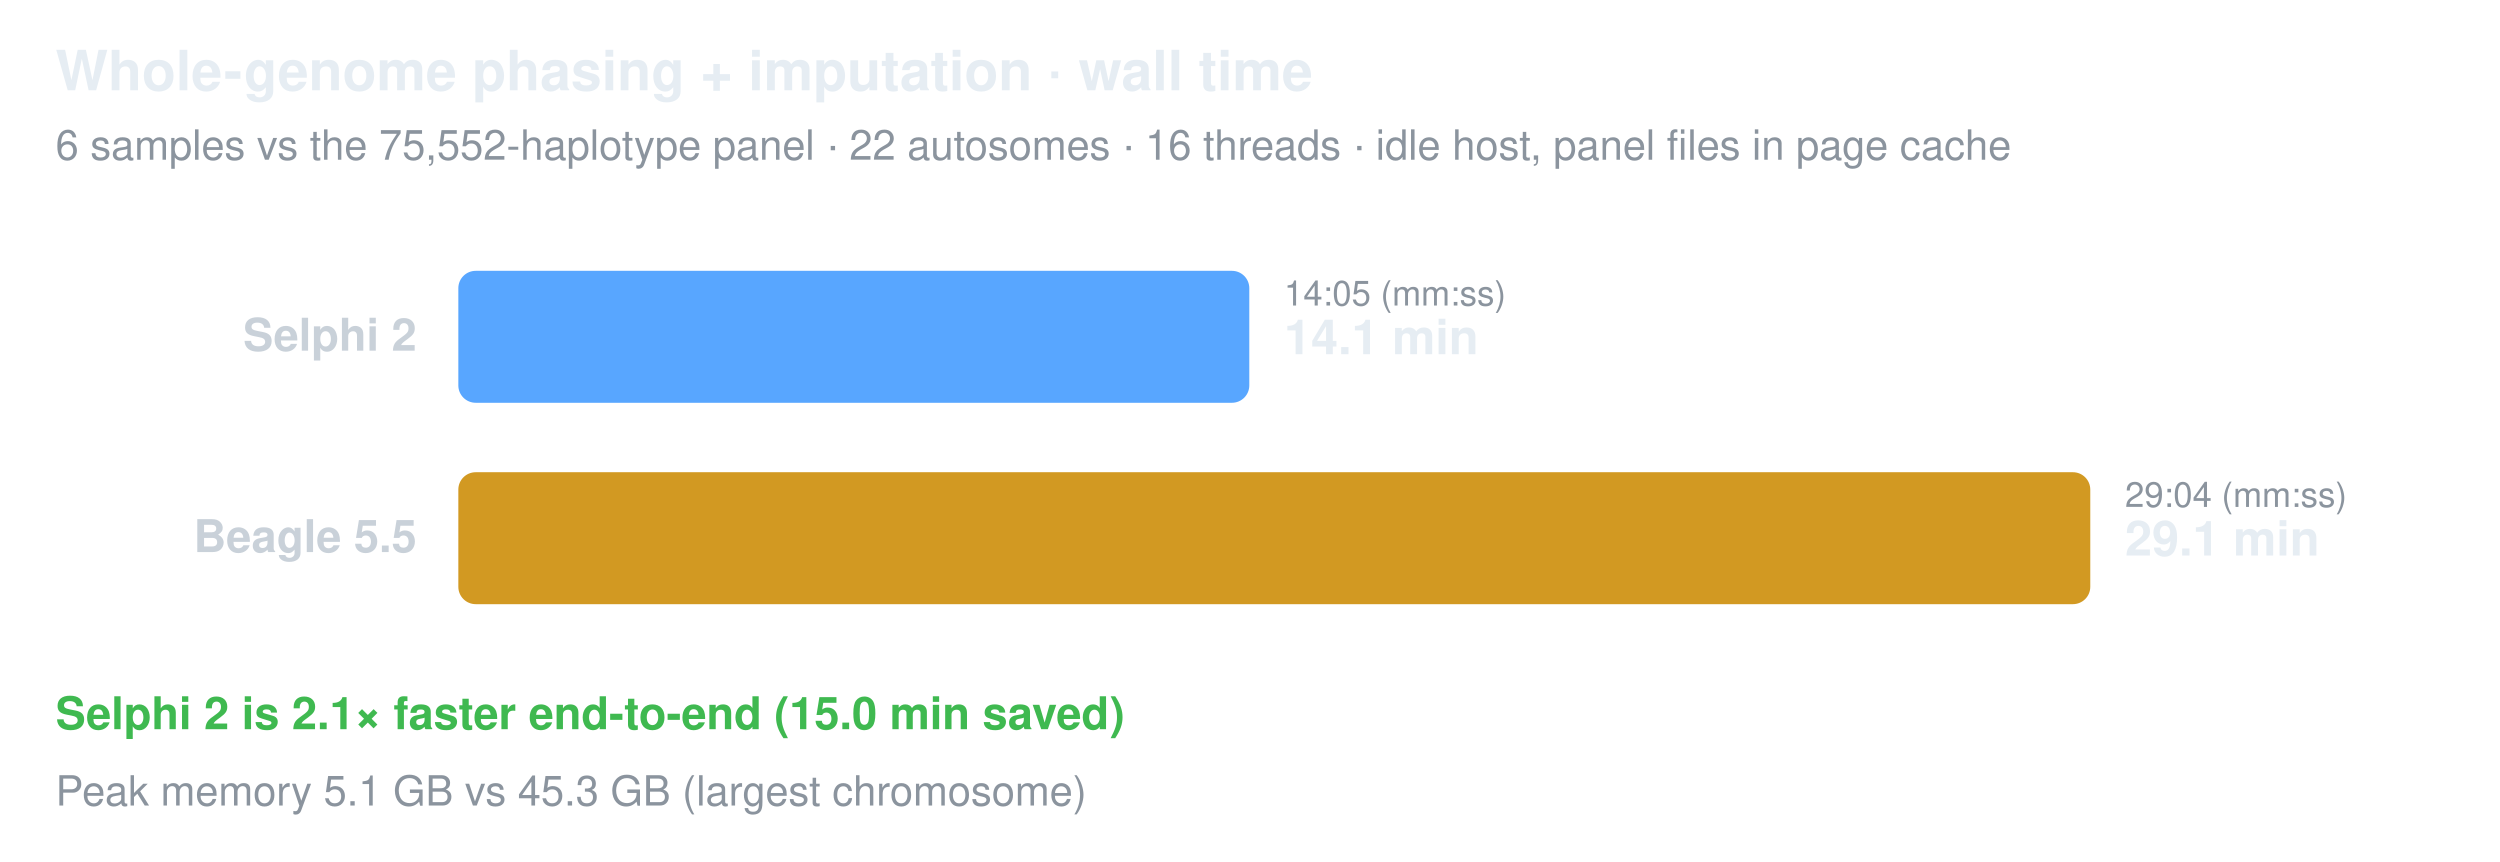
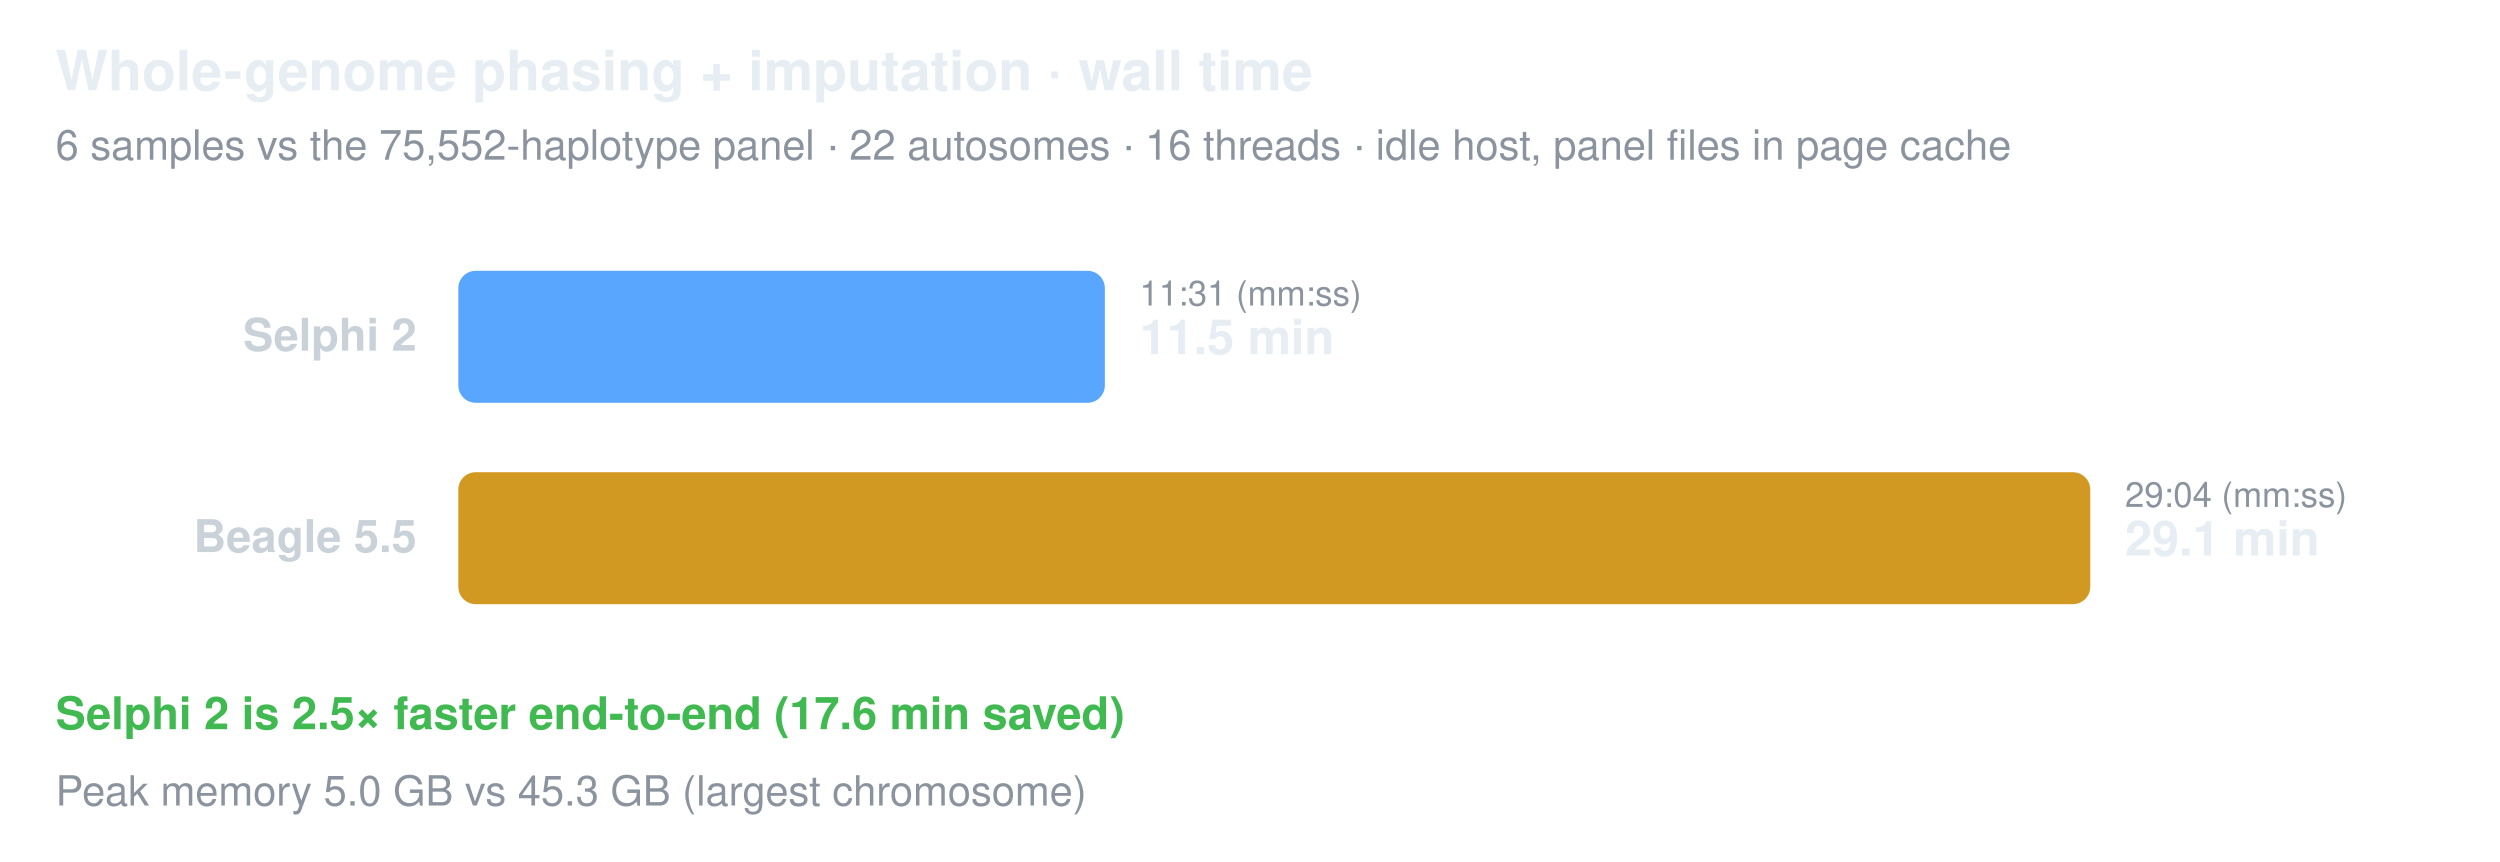
<svg xmlns="http://www.w3.org/2000/svg" viewBox="0 0 720 248" font-family="-apple-system, BlinkMacSystemFont, 'Segoe UI', Helvetica, Arial, sans-serif">
  <text x="16" y="26" fill="#e6edf3" font-size="16" font-weight="700">Whole-genome phasing + imputation · wall time</text>
  <text x="16" y="46" fill="#8b949e" font-size="12">6 samples vs the 75,552-haplotype panel · 22 autosomes · 16 threads · idle host, panel files in page cache</text>
  <text x="120" y="101" text-anchor="end" fill="#c9d1d9" font-size="13" font-weight="600">Selphi 2</text>
-   <rect x="132" y="78" width="227.8" height="38" rx="5" fill="#58a6ff" />
-   <text x="369.8" y="102" fill="#e6edf3" font-size="14" font-weight="700">14.1 min</text>
-   <text x="369.8" y="88" fill="#8b949e" font-size="10">14:05 (mm:ss)</text>
+   <rect x="132" y="78" width="186.2" height="38" rx="5" fill="#58a6ff" />
+   <text x="328.2" y="102" fill="#e6edf3" font-size="14" font-weight="700">11.5 min</text>
+   <text x="328.2" y="88" fill="#8b949e" font-size="10">11:31 (mm:ss)</text>
  <text x="120" y="159" text-anchor="end" fill="#c9d1d9" font-size="13" font-weight="600">Beagle 5.5</text>
  <rect x="132" y="136" width="470.0" height="38" rx="5" fill="#d29922" />
  <text x="612.0" y="160" fill="#e6edf3" font-size="14" font-weight="700">29.1 min</text>
  <text x="612.0" y="146" fill="#8b949e" font-size="10">29:04 (mm:ss)</text>
-   <text x="16" y="210" fill="#3fb950" font-size="13" font-weight="700">Selphi 2 is 2.1× faster end-to-end (15.0 min saved)</text>
-   <text x="16" y="232" fill="#8b949e" font-size="12">Peak memory 5.1 GB vs 45.3 GB (largest chromosome)</text>
+   <text x="16" y="210" fill="#3fb950" font-size="13" font-weight="700">Selphi 2 is 2.5× faster end-to-end (17.6 min saved)</text>
+   <text x="16" y="232" fill="#8b949e" font-size="12">Peak memory 5.0 GB vs 45.3 GB (largest chromosome)</text>
</svg>
